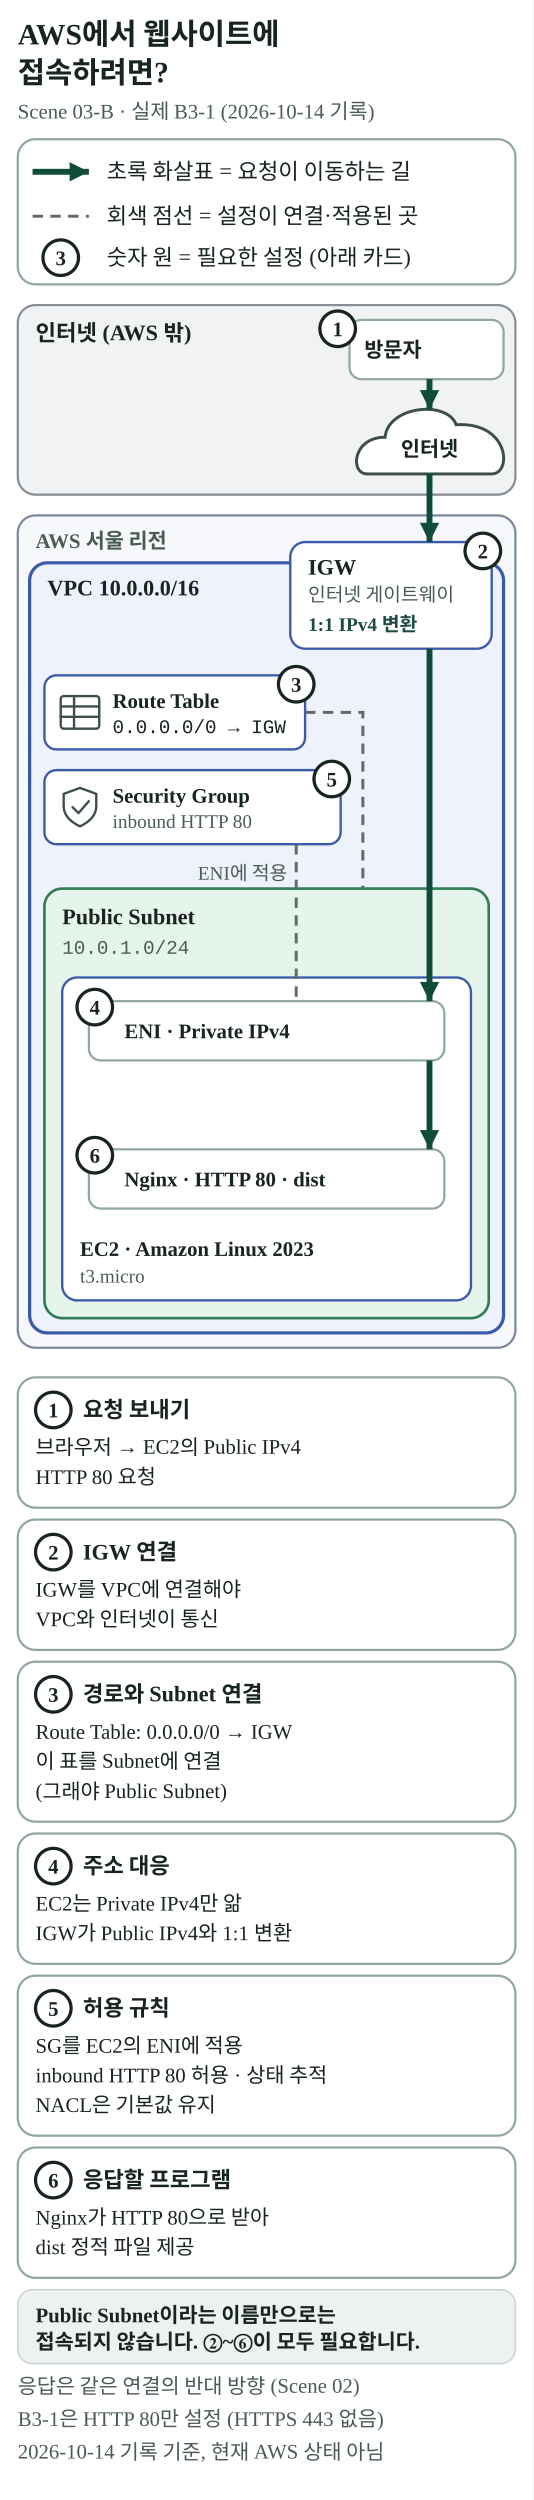
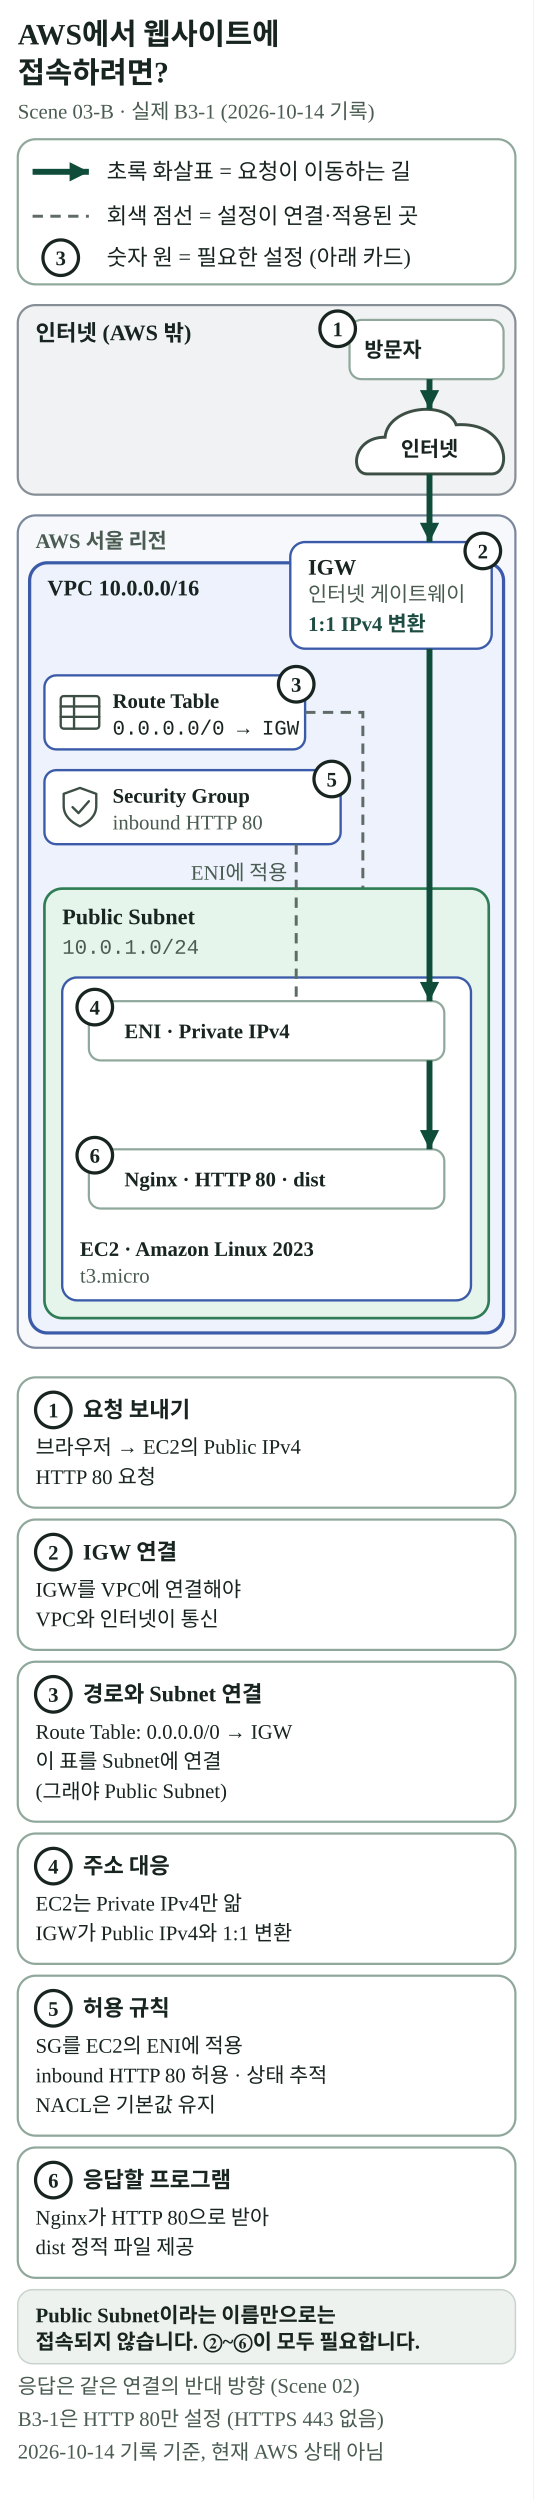
<svg xmlns="http://www.w3.org/2000/svg" viewBox="0 0 360 1688" width="360" height="1688" role="img" aria-labelledby="m3bT m3bD" font-family="var(--font-body, 'Pretendard VF', 'Apple SD Gothic Neo', 'Malgun Gothic', 'Noto Sans CJK KR', system-ui, sans-serif)">
  <defs>
    <style>
      .bg { fill: #ffffff; }
      .t { fill: #18241f; }
      .s { fill: #4a5c52; }
      .b { font-weight: 700; }
      .m { font-family: ui-monospace, SFMono-Regular, Consolas, 'Liberation Mono', monospace; }
      .card  { fill: #ffffff; stroke: #8fa89b; stroke-width: 1.5; }
      .zOut   { fill: #f1f2f4; stroke: #868e96; stroke-width: 1.5; }
      .zEdge  { fill: #e0efe3; stroke: #1d4d42; stroke-width: 2; }
      .zDmz   { fill: #fff6e0; stroke: #a8741a; stroke-width: 1.5; }
      .zStore { fill: #e9eefb; stroke: #4a5fa8; stroke-width: 1.5; }
      .zInner { fill: #eef5ef; stroke: #5d8a6e; stroke-width: 1.5; }
      .company { fill: none; stroke: #18241f; stroke-width: 3.5; }
      .fwbox { fill: #ffffff; stroke: #1d4d42; stroke-width: 2.4; }
      .link { stroke: #6b7d73; stroke-width: 2.5; fill: none; }
      .port { fill: #6b7d73; stroke: #ffffff; stroke-width: 1.5; }
      .flowA { stroke: #0f4c3a; stroke-width: 4; fill: none; }
      .badgeA { fill: #0f4c3a; }
      .badgeT { fill: #ffffff; font-weight: 700; }
      .tag  { fill: #ffffff; stroke: #1d4d42; stroke-width: 1.5; }
      .tagT { fill: #1d4d42; font-weight: 700; }
      .allowP { fill: #1d4d42; }
      .allowT { fill: #ffffff; font-weight: 700; }
      .denyP  { fill: #ffffff; stroke: #9a2f2f; stroke-width: 1.8; stroke-dasharray: 3 2; }
      .denyT  { fill: #9a2f2f; font-weight: 700; }
      .info { fill: #ffffff; stroke: #8fa89b; stroke-width: 1.5; }
      .cmp { stroke: #6a3d9a; stroke-width: 3; fill: none; stroke-dasharray: 0.1 7; stroke-linecap: round; }
      .chip { fill: #f5f0fb; stroke: #6a3d9a; stroke-width: 1.6; }
      .chipT { fill: #4b2a7a; font-weight: 700; }
      .assoc { stroke: #5f6b66; stroke-width: 2; fill: none; stroke-dasharray: 7 5; }
      .missing { fill: #f4f4f4; stroke: #8a8a8a; stroke-width: 1.6; stroke-dasharray: 7 5; }
      .region { fill: #f6f8fb; stroke: #7b879c; stroke-width: 1.5; }
      .vpc { fill: #edf2fd; stroke: #3b5ba9; stroke-width: 2.2; }
      .subnet { fill: #e6f5ec; stroke: #2f7d55; stroke-width: 1.8; }
      .awscard { fill: #ffffff; stroke: #3b5ba9; stroke-width: 1.6; }
      .cell { fill: #ffffff; stroke: #c9d3cd; stroke-width: 1; }
      .head { fill: #eef2ef; stroke: #c9d3cd; stroke-width: 1; }
      .partT { fill: #ffffff; font-weight: 700; }
      .part { fill: #18241f; }
      .step { fill: #ffffff; stroke: #18241f; stroke-width: 2.2; }
      .stepT { fill: #18241f; font-weight: 700; }
      .brk { fill: #d9cdea; stroke: #6a3d9a; stroke-width: 1.2; }
    </style>
    <marker id="arrA" viewBox="0 0 10 10" refX="10" refY="5" markerWidth="13" markerHeight="13" markerUnits="userSpaceOnUse" orient="auto">
      <path d="M0 0L10 5L0 10z" fill="#0f4c3a" />
    </marker>
    <marker id="dia" viewBox="0 0 10 10" refX="5" refY="5" markerWidth="11" markerHeight="11" markerUnits="userSpaceOnUse" orient="auto">
      <path d="M5 0L10 5L5 10L0 5z" fill="#6a3d9a" />
    </marker>
  </defs>
  <rect class="bg" x="0" y="0" width="360" height="1688" />
  <text x="12" y="30" font-size="20" class="t b">AWS에서 웹사이트에</text>
  <text x="12" y="56" font-size="20" class="t b">접속하려면?</text>
  <text x="12" y="80" font-size="14" class="s">Scene 03-B · 실제 B3-1 (2026-10-14 기록)</text>
  <rect x="12" y="94" width="336" height="98" rx="12" class="info" />
  <path d="M22 116H60" class="flowA" marker-end="url(#arrA)" />
  <text x="72" y="121" font-size="15" class="t">초록 화살표 = 요청이 이동하는 길</text>
  <path d="M22 146H60" class="assoc" />
  <text x="72" y="151" font-size="15" class="t">회색 점선 = 설정이 연결·적용된 곳</text>
  <circle cx="41" cy="174" r="12" class="step" data-cond-mark="3" />
  <text x="41" y="179.04" font-size="14" class="stepT" text-anchor="middle">3</text>
  <text x="72" y="179" font-size="15" class="t">숫자 원 = 필요한 설정 (아래 카드)</text>
  <rect x="12" y="206" width="336" height="128" rx="12" class="zOut" data-zone="aws-internet" />
  <text x="24" y="230" font-size="15" class="t b">인터넷 (AWS 밖)</text>
  <rect x="236" y="216" width="104" height="40" rx="8" class="card" data-node="c:visitor" />
  <text x="246" y="241.04" font-size="14" class="t b">방문자</text>
  <path d="M248 320C236 320 238 295.2 260 295.2C262 274 302 270 308 286.8C344 284.56 346 320 332 320Z" fill="#ffffff" stroke="#3d4f45" stroke-width="2" data-node="c:internet" />
  <text x="290" y="308" font-size="14" class="t b" text-anchor="middle">인터넷</text>
  <rect x="12" y="348" width="336" height="562" rx="12" class="region" data-node="c:region" data-container="1" />
  <text x="24" y="370" font-size="14" class="s b">AWS 서울 리전</text>
  <rect x="20" y="380" width="320" height="520" rx="12" class="vpc" data-node="c:vpc" data-container="1" />
  <text x="32" y="402" font-size="15" class="t b">VPC 10.0.0.0/16</text>
  <rect x="196" y="366" width="136" height="72" rx="10" class="awscard" data-node="c:igw" />
  <text x="208" y="388" font-size="15" class="t b">IGW</text>
-   <text x="208" y="406" font-size="13" class="s">인터넷 게이트웨이</text>
-   <text x="208" y="426" font-size="13" class="tagT">1:1 IPv4 변환</text>
+   <text x="208" y="406" font-size="14" class="s">인터넷 게이트웨이</text>
+   <text x="208" y="426" font-size="14" class="tagT">1:1 IPv4 변환</text>
  <rect x="30" y="456" width="176" height="50" rx="8" class="awscard" data-node="c:rt" />
  <g transform="translate(38,465)" stroke="#3d4f45" stroke-width="1.6" stroke-linejoin="round" stroke-linecap="round">
    <rect x="3" y="5" width="26" height="22" rx="2" fill="#fff" />
    <path d="M3 12h26M3 19h26M12 5v22" fill="none" />
  </g>
  <text x="76" y="478" font-size="14" class="t b">Route Table</text>
-   <text x="76" y="495" font-size="13" class="t m">0.0.0.0/0 → IGW</text>
+   <text x="76" y="496" font-size="14" class="t m">0.0.0.0/0 → IGW</text>
  <rect x="30" y="520" width="200" height="50" rx="8" class="awscard" data-node="c:sg" />
  <g transform="translate(38,529)" stroke="#3d4f45" stroke-width="1.6" stroke-linejoin="round" stroke-linecap="round">
    <path d="M16 3l11 4v8c0 7-5 11-11 14C10 26 5 22 5 15V7z" fill="#fff" />
    <path d="M11 16l4 4 7-8" fill="none" />
  </g>
  <text x="76" y="542" font-size="14" class="t b">Security Group</text>
-   <text x="76" y="559" font-size="13" class="s">inbound HTTP 80</text>
+   <text x="76" y="560" font-size="14" class="s">inbound HTTP 80</text>
  <path d="M206 481 L245 481 L245 600" class="assoc" data-assoc="c:rt&gt;c:subnet" data-from="c:rt" data-to="c:subnet" />
  <rect x="30" y="600" width="300" height="290" rx="12" class="subnet" data-node="c:subnet" data-container="1" />
  <text x="42" y="624" font-size="15" class="t b">Public Subnet</text>
-   <text x="42" y="644" font-size="13" class="s m">10.0.1.0/24</text>
+   <text x="42" y="644" font-size="14" class="s m">10.0.1.0/24</text>
  <rect x="42" y="660" width="276" height="218" rx="10" class="awscard" data-node="c:ec2" data-container="1" />
  <rect x="60" y="676" width="240" height="40" rx="8" class="card" data-node="c:eni" />
  <text x="84" y="701" font-size="14" class="t b">ENI · Private IPv4</text>
  <rect x="60" y="776" width="240" height="40" rx="8" class="card" data-node="c:nginx" />
  <text x="84" y="801" font-size="14" class="t b">Nginx · HTTP 80 · dist</text>
  <text x="54" y="848" font-size="14" class="t b">EC2 · Amazon Linux 2023</text>
-   <text x="54" y="866" font-size="13" class="s">t3.micro</text>
+   <text x="54" y="866" font-size="14" class="s">t3.micro</text>
  <path d="M200 570 L200 676" class="assoc" data-assoc="c:sg&gt;c:eni" data-from="c:sg" data-to="c:eni" />
-   <text x="194" y="594" font-size="13" class="s" text-anchor="end">ENI에 적용</text>
-   <path d="M290 256 L290 276.436" class="flowA" marker-end="url(#arrA)" data-flow="R1" data-from="c:visitor" data-to="c:internet" />
-   <path d="M290 320 L290 366" class="flowA" marker-end="url(#arrA)" data-flow="R2" data-from="c:internet" data-to="c:igw" />
-   <path d="M290 438 L290 676" class="flowA" marker-end="url(#arrA)" data-flow="R3" data-from="c:igw" data-to="c:eni" />
-   <path d="M290 716 L290 776" class="flowA" marker-end="url(#arrA)" data-flow="R4" data-from="c:eni" data-to="c:nginx" />
+   <text x="194" y="594" font-size="14" class="s" text-anchor="end">ENI에 적용</text>
+   <path d="M290 256 L290 276.436" class="flowA" marker-end="url(#arrA)" data-flow="W1" data-from="c:visitor" data-to="c:internet" />
+   <path d="M290 320 L290 366" class="flowA" marker-end="url(#arrA)" data-flow="W2" data-from="c:internet" data-to="c:igw" />
+   <path d="M290 438 L290 676" class="flowA" marker-end="url(#arrA)" data-flow="W3" data-from="c:igw" data-to="c:eni" />
+   <path d="M290 716 L290 776" class="flowA" marker-end="url(#arrA)" data-flow="W4" data-from="c:eni" data-to="c:nginx" />
  <circle cx="228" cy="222" r="12" class="step" data-cond-mark="1" />
  <text x="228" y="227.04" font-size="14" class="stepT" text-anchor="middle">1</text>
  <circle cx="326" cy="372" r="12" class="step" data-cond-mark="2" />
  <text x="326" y="377.04" font-size="14" class="stepT" text-anchor="middle">2</text>
  <circle cx="200" cy="462" r="12" class="step" data-cond-mark="3" />
  <text x="200" y="467.04" font-size="14" class="stepT" text-anchor="middle">3</text>
  <circle cx="64" cy="680" r="12" class="step" data-cond-mark="4" />
  <text x="64" y="685.04" font-size="14" class="stepT" text-anchor="middle">4</text>
  <circle cx="224" cy="526" r="12" class="step" data-cond-mark="5" />
  <text x="224" y="531.04" font-size="14" class="stepT" text-anchor="middle">5</text>
  <circle cx="64" cy="780" r="12" class="step" data-cond-mark="6" />
  <text x="64" y="785.04" font-size="14" class="stepT" text-anchor="middle">6</text>
  <g data-cond="1">
    <rect x="12" y="930" width="336" height="88" rx="12" class="info" />
    <circle cx="36" cy="952" r="12" class="step" data-cond-mark="1" />
    <text x="36" y="957.04" font-size="14" class="stepT" text-anchor="middle">1</text>
    <text x="56" y="957" font-size="15" class="t b">요청 보내기</text>
    <text x="24" y="982" font-size="14" class="t">브라우저 → EC2의 Public IPv4</text>
    <text x="24" y="1002" font-size="14" class="t">HTTP 80 요청</text>
  </g>
  <g data-cond="2">
    <rect x="12" y="1026" width="336" height="88" rx="12" class="info" />
    <circle cx="36" cy="1048" r="12" class="step" data-cond-mark="2" />
    <text x="36" y="1053.04" font-size="14" class="stepT" text-anchor="middle">2</text>
    <text x="56" y="1053" font-size="15" class="t b">IGW 연결</text>
    <text x="24" y="1078" font-size="14" class="t">IGW를 VPC에 연결해야</text>
    <text x="24" y="1098" font-size="14" class="t">VPC와 인터넷이 통신</text>
  </g>
  <g data-cond="3">
    <rect x="12" y="1122" width="336" height="108" rx="12" class="info" />
    <circle cx="36" cy="1144" r="12" class="step" data-cond-mark="3" />
    <text x="36" y="1149.04" font-size="14" class="stepT" text-anchor="middle">3</text>
    <text x="56" y="1149" font-size="15" class="t b">경로와 Subnet 연결</text>
    <text x="24" y="1174" font-size="14" class="t">Route Table: 0.0.0.0/0 → IGW</text>
    <text x="24" y="1194" font-size="14" class="t">이 표를 Subnet에 연결</text>
    <text x="24" y="1214" font-size="14" class="t">(그래야 Public Subnet)</text>
  </g>
  <g data-cond="4">
    <rect x="12" y="1238" width="336" height="88" rx="12" class="info" />
    <circle cx="36" cy="1260" r="12" class="step" data-cond-mark="4" />
    <text x="36" y="1265.04" font-size="14" class="stepT" text-anchor="middle">4</text>
    <text x="56" y="1265" font-size="15" class="t b">주소 대응</text>
    <text x="24" y="1290" font-size="14" class="t">EC2는 Private IPv4만 앎</text>
    <text x="24" y="1310" font-size="14" class="t">IGW가 Public IPv4와 1:1 변환</text>
  </g>
  <g data-cond="5">
    <rect x="12" y="1334" width="336" height="108" rx="12" class="info" />
    <circle cx="36" cy="1356" r="12" class="step" data-cond-mark="5" />
    <text x="36" y="1361.04" font-size="14" class="stepT" text-anchor="middle">5</text>
    <text x="56" y="1361" font-size="15" class="t b">허용 규칙</text>
    <text x="24" y="1386" font-size="14" class="t">SG를 EC2의 ENI에 적용</text>
    <text x="24" y="1406" font-size="14" class="t">inbound HTTP 80 허용 · 상태 추적</text>
    <text x="24" y="1426" font-size="14" class="t">NACL은 기본값 유지</text>
  </g>
  <g data-cond="6">
    <rect x="12" y="1450" width="336" height="88" rx="12" class="info" />
    <circle cx="36" cy="1472" r="12" class="step" data-cond-mark="6" />
    <text x="36" y="1477.04" font-size="14" class="stepT" text-anchor="middle">6</text>
    <text x="56" y="1477" font-size="15" class="t b">응답할 프로그램</text>
    <text x="24" y="1502" font-size="14" class="t">Nginx가 HTTP 80으로 받아</text>
    <text x="24" y="1522" font-size="14" class="t">dist 정적 파일 제공</text>
  </g>
  <rect x="12" y="1546" width="336" height="50" rx="10" class="head" />
  <text x="24" y="1568" font-size="14" class="t b">Public Subnet이라는 이름만으로는</text>
  <text x="24" y="1586" font-size="14" class="t b">접속되지 않습니다. ②~⑥이 모두 필요합니다.</text>
  <text x="12" y="1616" font-size="14" class="s">응답은 같은 연결의 반대 방향 (Scene 02)</text>
  <text x="12" y="1638" font-size="14" class="s">B3-1은 HTTP 80만 설정 (HTTPS 443 없음)</text>
  <text x="12" y="1660" font-size="14" class="s">2026-10-14 기록 기준, 현재 AWS 상태 아님</text>
</svg>
